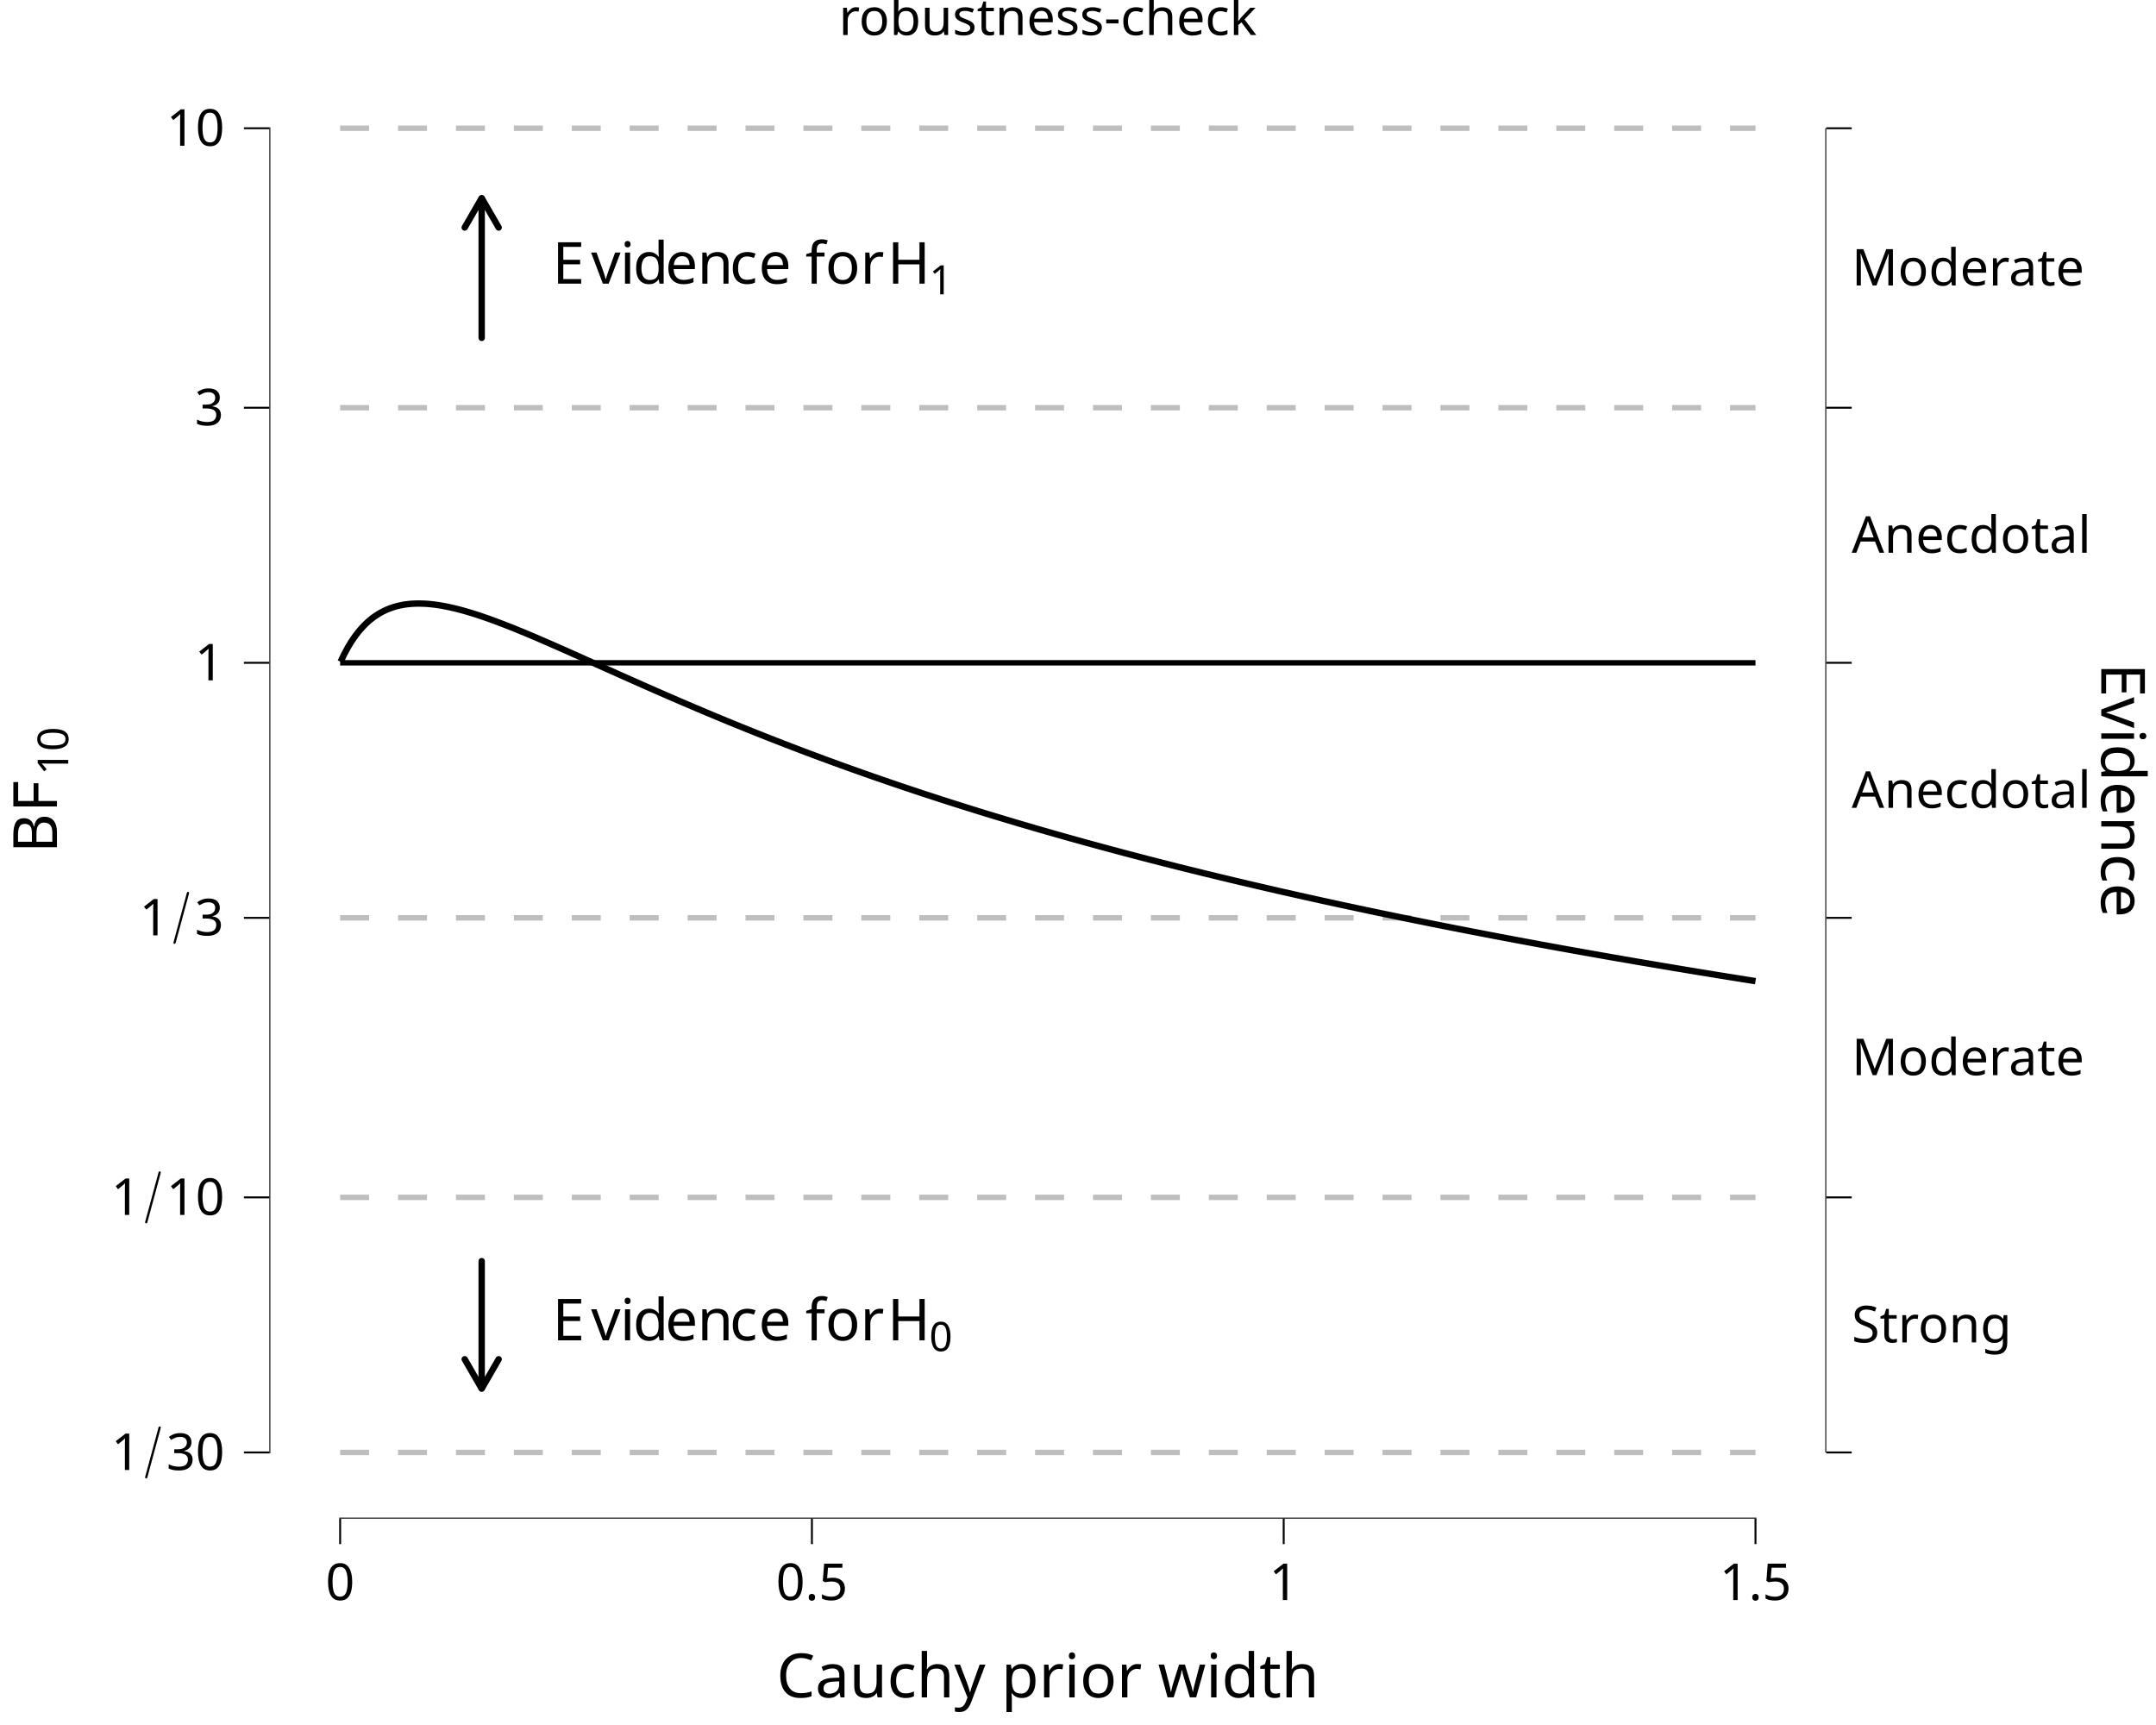
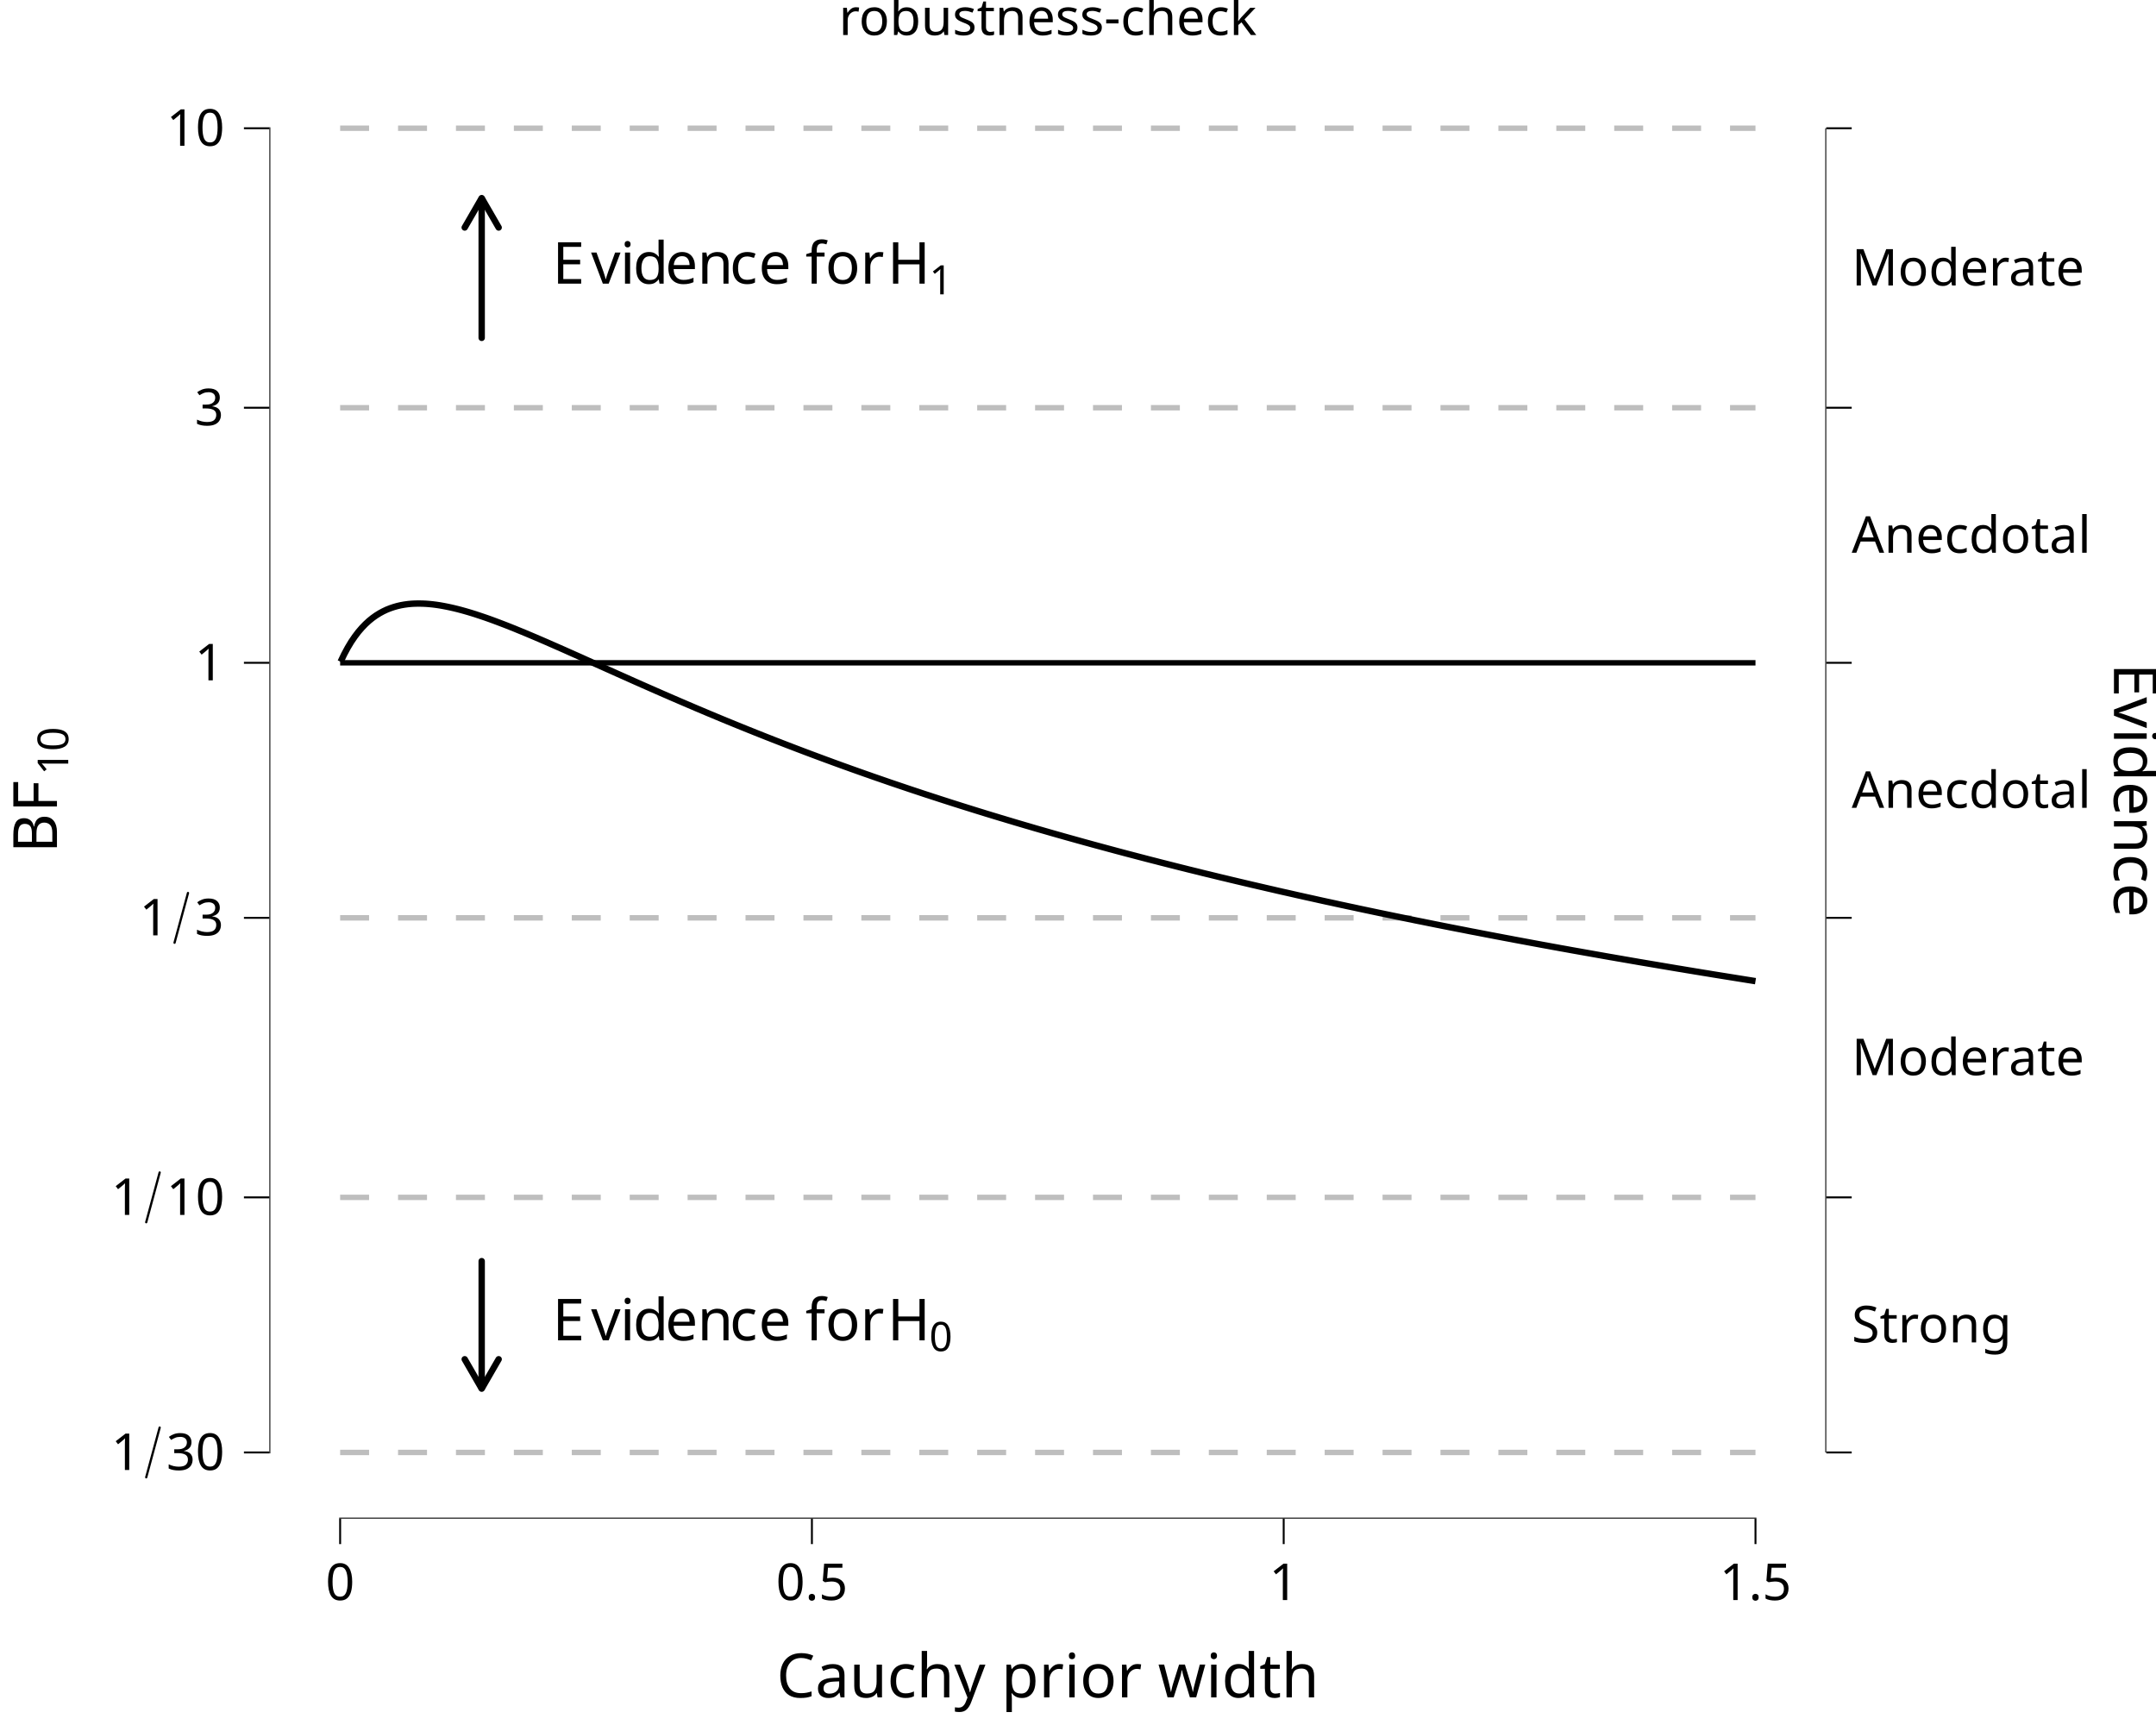
<svg xmlns="http://www.w3.org/2000/svg" class="svglite" data-engine-version="2.0" width="720.00pt" height="576.00pt" viewBox="0 0 720.00 576.00">
  <defs>
    <style type="text/css">
    .svglite line, .svglite polyline, .svglite polygon, .svglite path, .svglite rect, .svglite circle {
      fill: none;
      stroke: #000000;
      stroke-linecap: round;
      stroke-linejoin: round;
      stroke-miterlimit: 10.00;
    }
  </style>
  </defs>
  <rect width="100%" height="100%" style="stroke: none; fill: #FFFFFF;" />
  <defs>
    <clipPath id="cpMC4wMHw3MjAuMDB8MC4wMHw1NzYuMDA=">
      <rect x="0.00" y="0.00" width="720.00" height="576.00" />
    </clipPath>
  </defs>
  <g clip-path="url(#cpMC4wMHw3MjAuMDB8MC4wMHw1NzYuMDA=)">
    <rect x="-0" y="0.00" width="720.00" height="576.00" style="stroke-width: 10.67; stroke: none;" />
  </g>
  <defs>
    <clipPath id="cpODkuOTZ8NjA5Ljg4fDIwLjcxfDUwNy4wOQ==">
      <rect x="89.96" y="20.71" width="519.92" height="486.39" />
    </clipPath>
  </defs>
  <g clip-path="url(#cpODkuOTZ8NjA5Ljg4fDIwLjcxfDUwNy4wOQ==)">
    <rect x="89.96" y="20.71" width="519.92" height="486.39" style="stroke-width: 10.67; stroke: none;" />
    <line x1="113.59" y1="484.99" x2="586.25" y2="484.99" style="stroke-width: 1.81; stroke: #BEBEBE; stroke-dasharray: 9.67,9.67; stroke-linecap: butt;" />
    <line x1="113.59" y1="399.82" x2="586.25" y2="399.82" style="stroke-width: 1.81; stroke: #BEBEBE; stroke-dasharray: 9.67,9.67; stroke-linecap: butt;" />
    <line x1="113.59" y1="306.48" x2="586.25" y2="306.48" style="stroke-width: 1.81; stroke: #BEBEBE; stroke-dasharray: 9.67,9.67; stroke-linecap: butt;" />
    <line x1="113.59" y1="221.32" x2="586.25" y2="221.32" style="stroke-width: 1.81; stroke-linecap: butt;" />
    <line x1="113.59" y1="136.15" x2="586.25" y2="136.15" style="stroke-width: 1.81; stroke: #BEBEBE; stroke-dasharray: 9.67,9.67; stroke-linecap: butt;" />
    <line x1="113.59" y1="42.82" x2="586.25" y2="42.82" style="stroke-width: 1.81; stroke: #BEBEBE; stroke-dasharray: 9.67,9.67; stroke-linecap: butt;" />
    <polyline points="113.75,220.96 114.93,218.48 116.12,216.27 117.30,214.30 118.49,212.56 119.67,211.00 120.86,209.62 122.04,208.40 123.22,207.31 124.41,206.35 125.59,205.51 126.78,204.77 127.96,204.13 129.14,203.57 130.33,203.10 131.51,202.70 132.70,202.36 133.88,202.09 135.07,201.88 136.25,201.72 137.43,201.61 138.62,201.55 139.80,201.53 140.99,201.55 142.17,201.60 143.35,201.69 144.54,201.81 145.72,201.96 146.91,202.14 148.09,202.35 149.28,202.58 150.46,202.83 151.64,203.10 152.83,203.39 154.01,203.70 155.20,204.03 156.38,204.37 157.57,204.73 158.75,205.10 159.93,205.49 161.12,205.89 162.30,206.29 163.49,206.71 164.67,207.14 165.85,207.58 167.04,208.03 168.22,208.48 169.41,208.94 170.59,209.41 171.78,209.88 172.96,210.37 174.14,210.85 175.33,211.34 176.51,211.84 177.70,212.34 178.88,212.84 180.07,213.35 181.25,213.86 182.43,214.37 183.62,214.89 184.80,215.41 185.99,215.93 187.17,216.45 188.35,216.97 189.54,217.50 190.72,218.03 191.91,218.56 193.09,219.08 194.28,219.61 195.46,220.15 196.64,220.68 197.83,221.21 199.01,221.74 200.20,222.27 201.38,222.80 202.56,223.33 203.75,223.86 204.93,224.39 206.12,224.93 207.30,225.45 208.49,225.98 209.67,226.51 210.85,227.04 212.04,227.57 213.22,228.09 214.41,228.62 215.59,229.14 216.78,229.66 217.96,230.18 219.14,230.70 220.33,231.22 221.51,231.74 222.70,232.25 223.88,232.77 225.06,233.28 226.25,233.79 227.43,234.30 228.62,234.81 229.80,235.32 230.99,235.82 232.17,236.33 233.35,236.83 234.54,237.33 235.72,237.83 236.91,238.33 238.09,238.82 239.28,239.32 240.46,239.81 241.64,240.30 242.83,240.79 244.01,241.27 245.20,241.76 246.38,242.24 247.56,242.72 248.75,243.20 249.93,243.68 251.12,244.15 252.30,244.63 253.49,245.10 254.67,245.57 255.85,246.04 257.04,246.50 258.22,246.97 259.41,247.43 260.59,247.89 261.77,248.35 262.96,248.81 264.14,249.26 265.33,249.72 266.51,250.17 267.70,250.62 268.88,251.07 270.06,251.51 271.25,251.96 272.43,252.40 273.62,252.84 274.80,253.28 275.99,253.72 277.17,254.15 278.35,254.59 279.54,255.02 280.72,255.45 281.91,255.88 283.09,256.30 284.27,256.73 285.46,257.15 286.64,257.57 287.83,257.99 289.01,258.41 290.20,258.82 291.38,259.24 292.56,259.65 293.75,260.06 294.93,260.47 296.12,260.88 297.30,261.29 298.48,261.69 299.67,262.09 300.85,262.49 302.04,262.89 303.22,263.29 304.41,263.69 305.59,264.08 306.77,264.47 307.96,264.87 309.14,265.26 310.33,265.64 311.51,266.03 312.70,266.41 313.88,266.80 315.06,267.18 316.25,267.56 317.43,267.94 318.62,268.32 319.80,268.69 320.98,269.07 322.17,269.44 323.35,269.81 324.54,270.18 325.72,270.55 326.91,270.92 328.09,271.28 329.27,271.65 330.46,272.01 331.64,272.37 332.83,272.73 334.01,273.09 335.20,273.44 336.38,273.80 337.56,274.15 338.75,274.51 339.93,274.86 341.12,275.21 342.30,275.56 343.48,275.90 344.67,276.25 345.85,276.60 347.04,276.94 348.22,277.28 349.41,277.62 350.59,277.96 351.77,278.30 352.96,278.64 354.14,278.97 355.33,279.31 356.51,279.64 357.69,279.97 358.88,280.30 360.06,280.63 361.25,280.96 362.43,281.29 363.62,281.61 364.80,281.94 365.98,282.26 367.17,282.58 368.35,282.90 369.54,283.22 370.72,283.54 371.91,283.86 373.09,284.18 374.27,284.49 375.46,284.81 376.64,285.12 377.83,285.43 379.01,285.74 380.19,286.05 381.38,286.36 382.56,286.67 383.75,286.98 384.93,287.28 386.12,287.58 387.30,287.89 388.48,288.19 389.67,288.49 390.85,288.79 392.04,289.09 393.22,289.39 394.41,289.69 395.59,289.98 396.77,290.28 397.96,290.57 399.14,290.86 400.33,291.15 401.51,291.45 402.69,291.74 403.88,292.02 405.06,292.31 406.25,292.60 407.43,292.89 408.62,293.17 409.80,293.45 410.98,293.74 412.17,294.02 413.35,294.30 414.54,294.58 415.72,294.86 416.90,295.14 418.09,295.42 419.27,295.69 420.46,295.97 421.64,296.24 422.83,296.52 424.01,296.79 425.19,297.06 426.38,297.34 427.56,297.61 428.75,297.88 429.93,298.14 431.12,298.41 432.30,298.68 433.48,298.95 434.67,299.21 435.85,299.48 437.04,299.74 438.22,300.00 439.40,300.26 440.59,300.53 441.77,300.79 442.96,301.05 444.14,301.30 445.33,301.56 446.51,301.82 447.69,302.08 448.88,302.33 450.06,302.59 451.25,302.84 452.43,303.09 453.61,303.35 454.80,303.60 455.98,303.85 457.17,304.10 458.35,304.35 459.54,304.60 460.72,304.85 461.90,305.09 463.09,305.34 464.27,305.58 465.46,305.83 466.64,306.07 467.83,306.32 469.01,306.56 470.19,306.80 471.38,307.04 472.56,307.29 473.75,307.53 474.93,307.76 476.11,308.00 477.30,308.24 478.48,308.48 479.67,308.72 480.85,308.95 482.04,309.19 483.22,309.42 484.40,309.66 485.59,309.89 486.77,310.12 487.96,310.35 489.14,310.58 490.33,310.82 491.51,311.05 492.69,311.27 493.88,311.50 495.06,311.73 496.25,311.96 497.43,312.19 498.61,312.41 499.80,312.64 500.98,312.86 502.17,313.09 503.35,313.31 504.54,313.53 505.72,313.76 506.90,313.98 508.09,314.20 509.27,314.42 510.46,314.64 511.64,314.86 512.82,315.08 514.01,315.30 515.19,315.52 516.38,315.73 517.56,315.95 518.75,316.17 519.93,316.38 521.11,316.60 522.30,316.81 523.48,317.02 524.67,317.24 525.85,317.45 527.04,317.66 528.22,317.87 529.40,318.08 530.59,318.29 531.77,318.50 532.96,318.71 534.14,318.92 535.32,319.13 536.51,319.34 537.69,319.55 538.88,319.75 540.06,319.96 541.25,320.16 542.43,320.37 543.61,320.57 544.80,320.78 545.98,320.98 547.17,321.19 548.35,321.39 549.54,321.59 550.72,321.79 551.90,321.99 553.09,322.19 554.27,322.39 555.46,322.59 556.64,322.79 557.82,322.99 559.01,323.19 560.19,323.39 561.38,323.58 562.56,323.78 563.75,323.98 564.93,324.17 566.11,324.37 567.30,324.56 568.48,324.76 569.67,324.95 570.85,325.14 572.03,325.34 573.22,325.53 574.40,325.72 575.59,325.91 576.77,326.10 577.96,326.29 579.14,326.48 580.32,326.67 581.51,326.86 582.69,327.05 583.88,327.24 585.06,327.43 586.25,327.62 " style="stroke-width: 2.13; stroke-linecap: butt;" />
    <line x1="160.86" y1="421.11" x2="160.86" y2="463.69" style="stroke-width: 2.13; stroke-linejoin: bevel;" />
    <polyline points="155.19,453.87 160.86,463.69 166.53,453.87 " style="stroke-width: 2.13; stroke-linejoin: bevel;" />
    <line x1="160.86" y1="112.82" x2="160.86" y2="66.15" style="stroke-width: 2.13; stroke-linejoin: bevel;" />
    <polyline points="166.53,75.97 160.86,66.15 155.19,75.97 " style="stroke-width: 2.13; stroke-linejoin: bevel;" />
    <text x="184.49" y="447.56" style="font-size: 19.35px; font-family: sans;" textLength="12.91px" lengthAdjust="spacingAndGlyphs">E</text>
    <text x="197.40" y="447.56" style="font-size: 19.35px; font-family: sans;" textLength="9.68px" lengthAdjust="spacingAndGlyphs">v</text>
    <text x="207.08" y="447.56" style="font-size: 19.35px; font-family: sans;" textLength="4.30px" lengthAdjust="spacingAndGlyphs">i</text>
    <text x="211.38" y="447.56" style="font-size: 19.35px; font-family: sans;" textLength="10.76px" lengthAdjust="spacingAndGlyphs">d</text>
    <text x="222.14" y="447.56" style="font-size: 19.35px; font-family: sans;" textLength="10.76px" lengthAdjust="spacingAndGlyphs">e</text>
    <text x="232.90" y="447.56" style="font-size: 19.35px; font-family: sans;" textLength="10.76px" lengthAdjust="spacingAndGlyphs">n</text>
    <text x="243.66" y="447.56" style="font-size: 19.35px; font-family: sans;" textLength="9.68px" lengthAdjust="spacingAndGlyphs">c</text>
    <text x="253.34" y="447.56" style="font-size: 19.35px; font-family: sans;" textLength="10.76px" lengthAdjust="spacingAndGlyphs">e</text>
    <text x="264.10" y="447.56" style="font-size: 19.35px; font-family: sans;" textLength="4.84px" lengthAdjust="spacingAndGlyphs"> </text>
    <text x="268.94" y="447.56" style="font-size: 19.35px; font-family: sans;" textLength="22.58px" lengthAdjust="spacingAndGlyphs">for</text>
    <text x="291.52" y="447.56" style="font-size: 19.35px; font-family: sans;" textLength="4.84px" lengthAdjust="spacingAndGlyphs"> </text>
    <text x="296.36" y="447.56" style="font-size: 19.35px; font-family: sans;" textLength="13.98px" lengthAdjust="spacingAndGlyphs">H</text>
    <text x="310.34" y="451.14" style="font-size: 13.54px; font-family: sans;" textLength="7.53px" lengthAdjust="spacingAndGlyphs">0</text>
    <text x="184.49" y="94.71" style="font-size: 19.35px; font-family: sans;" textLength="12.91px" lengthAdjust="spacingAndGlyphs">E</text>
    <text x="197.40" y="94.71" style="font-size: 19.35px; font-family: sans;" textLength="9.68px" lengthAdjust="spacingAndGlyphs">v</text>
    <text x="207.08" y="94.71" style="font-size: 19.35px; font-family: sans;" textLength="4.30px" lengthAdjust="spacingAndGlyphs">i</text>
    <text x="211.38" y="94.71" style="font-size: 19.35px; font-family: sans;" textLength="10.76px" lengthAdjust="spacingAndGlyphs">d</text>
    <text x="222.14" y="94.71" style="font-size: 19.35px; font-family: sans;" textLength="10.76px" lengthAdjust="spacingAndGlyphs">e</text>
    <text x="232.90" y="94.71" style="font-size: 19.35px; font-family: sans;" textLength="10.76px" lengthAdjust="spacingAndGlyphs">n</text>
    <text x="243.66" y="94.71" style="font-size: 19.35px; font-family: sans;" textLength="9.68px" lengthAdjust="spacingAndGlyphs">c</text>
    <text x="253.34" y="94.71" style="font-size: 19.35px; font-family: sans;" textLength="10.76px" lengthAdjust="spacingAndGlyphs">e</text>
    <text x="264.10" y="94.71" style="font-size: 19.35px; font-family: sans;" textLength="4.84px" lengthAdjust="spacingAndGlyphs"> </text>
    <text x="268.94" y="94.71" style="font-size: 19.35px; font-family: sans;" textLength="22.58px" lengthAdjust="spacingAndGlyphs">for</text>
    <text x="291.52" y="94.71" style="font-size: 19.35px; font-family: sans;" textLength="4.84px" lengthAdjust="spacingAndGlyphs"> </text>
    <text x="296.36" y="94.71" style="font-size: 19.35px; font-family: sans;" textLength="13.98px" lengthAdjust="spacingAndGlyphs">H</text>
    <text x="310.34" y="98.29" style="font-size: 13.54px; font-family: sans;" textLength="7.53px" lengthAdjust="spacingAndGlyphs">1</text>
    <line x1="113.27" y1="507.09" x2="586.56" y2="507.09" style="stroke-width: 0.64; stroke-linecap: butt;" />
    <line x1="89.96" y1="485.30" x2="89.96" y2="42.50" style="stroke-width: 0.64; stroke-linecap: butt;" />
    <line x1="609.88" y1="484.99" x2="609.88" y2="42.82" style="stroke-width: 0.64; stroke-linecap: butt;" />
    <rect x="89.96" y="20.71" width="519.92" height="486.39" style="stroke-width: 0.00; stroke: none;" />
  </g>
  <g clip-path="url(#cpMC4wMHw3MjAuMDB8MC4wMHw1NzYuMDA=)">
    <polyline points="89.96,507.09 89.96,20.71 " style="stroke-width: 0.00; stroke: none; stroke-linecap: butt;" />
    <text x="37.13" y="490.84" style="font-size: 17.00px; font-family: sans;" textLength="9.46px" lengthAdjust="spacingAndGlyphs">1</text>
    <polyline points="48.83,493.29 53.32,476.68 " style="stroke-width: 0.75;" />
    <text x="55.57" y="490.84" style="font-size: 17.00px; font-family: sans;" textLength="18.91px" lengthAdjust="spacingAndGlyphs">30</text>
    <text x="37.13" y="405.67" style="font-size: 17.00px; font-family: sans;" textLength="9.46px" lengthAdjust="spacingAndGlyphs">1</text>
    <polyline points="48.83,408.12 53.32,391.51 " style="stroke-width: 0.75;" />
    <text x="55.57" y="405.67" style="font-size: 17.00px; font-family: sans;" textLength="18.91px" lengthAdjust="spacingAndGlyphs">10</text>
    <text x="46.58" y="312.33" style="font-size: 17.00px; font-family: sans;" textLength="9.46px" lengthAdjust="spacingAndGlyphs">1</text>
    <polyline points="58.29,314.79 62.78,298.18 " style="stroke-width: 0.75;" />
    <text x="65.03" y="312.33" style="font-size: 17.00px; font-family: sans;" textLength="9.46px" lengthAdjust="spacingAndGlyphs">3</text>
    <text x="65.03" y="227.17" style="font-size: 17.00px; font-family: sans;" textLength="9.46px" lengthAdjust="spacingAndGlyphs">1</text>
    <text x="65.03" y="142.01" style="font-size: 17.00px; font-family: sans;" textLength="9.46px" lengthAdjust="spacingAndGlyphs">3</text>
    <text x="55.57" y="48.67" style="font-size: 17.00px; font-family: sans;" textLength="18.91px" lengthAdjust="spacingAndGlyphs">10</text>
    <polyline points="81.46,484.99 89.96,484.99 " style="stroke-width: 0.64; stroke-linecap: butt;" />
    <polyline points="81.46,399.82 89.96,399.82 " style="stroke-width: 0.64; stroke-linecap: butt;" />
    <polyline points="81.46,306.48 89.96,306.48 " style="stroke-width: 0.64; stroke-linecap: butt;" />
    <polyline points="81.46,221.32 89.96,221.32 " style="stroke-width: 0.64; stroke-linecap: butt;" />
    <polyline points="81.46,136.15 89.96,136.15 " style="stroke-width: 0.64; stroke-linecap: butt;" />
    <polyline points="81.46,42.82 89.96,42.82 " style="stroke-width: 0.64; stroke-linecap: butt;" />
    <polyline points="609.88,507.09 609.88,20.71 " style="stroke-width: 0.00; stroke: none; stroke-linecap: butt;" />
-     <polyline points="609.88,484.99 618.38,484.99 " style="stroke-width: 0.64; stroke-linecap: butt;" />
-     <polyline points="609.88,442.40 618.38,442.40 " style="stroke-width: 0.64; stroke: none; stroke-linecap: butt;" />
-     <polyline points="609.88,399.82 618.38,399.82 " style="stroke-width: 0.64; stroke-linecap: butt;" />
-     <polyline points="609.88,353.15 618.38,353.15 " style="stroke-width: 0.64; stroke: none; stroke-linecap: butt;" />
-     <polyline points="609.88,306.48 618.38,306.48 " style="stroke-width: 0.64; stroke-linecap: butt;" />
-     <polyline points="609.88,263.90 618.38,263.90 " style="stroke-width: 0.64; stroke: none; stroke-linecap: butt;" />
-     <polyline points="609.88,221.32 618.38,221.32 " style="stroke-width: 0.64; stroke-linecap: butt;" />
-     <polyline points="609.88,178.73 618.38,178.73 " style="stroke-width: 0.64; stroke: none; stroke-linecap: butt;" />
-     <polyline points="609.88,136.15 618.38,136.15 " style="stroke-width: 0.64; stroke-linecap: butt;" />
-     <polyline points="609.88,89.48 618.38,89.48 " style="stroke-width: 0.64; stroke: none; stroke-linecap: butt;" />
-     <polyline points="609.88,42.82 618.38,42.82 " style="stroke-width: 0.64; stroke-linecap: butt;" />
+     <polyline points="618.38,484.99 609.88,484.99 " style="stroke-width: 0.64; stroke-linecap: butt;" />
+     <polyline points="618.38,442.40 609.88,442.40 " style="stroke-width: 0.64; stroke: none; stroke-linecap: butt;" />
+     <polyline points="618.38,399.82 609.88,399.82 " style="stroke-width: 0.64; stroke-linecap: butt;" />
+     <polyline points="618.38,353.15 609.88,353.15 " style="stroke-width: 0.64; stroke: none; stroke-linecap: butt;" />
+     <polyline points="618.38,306.48 609.88,306.48 " style="stroke-width: 0.64; stroke-linecap: butt;" />
+     <polyline points="618.38,263.90 609.88,263.90 " style="stroke-width: 0.64; stroke: none; stroke-linecap: butt;" />
+     <polyline points="618.38,221.32 609.88,221.32 " style="stroke-width: 0.64; stroke-linecap: butt;" />
+     <polyline points="618.38,178.73 609.88,178.73 " style="stroke-width: 0.64; stroke: none; stroke-linecap: butt;" />
+     <polyline points="618.38,136.15 609.88,136.15 " style="stroke-width: 0.64; stroke-linecap: butt;" />
+     <polyline points="618.38,89.48 609.88,89.48 " style="stroke-width: 0.64; stroke: none; stroke-linecap: butt;" />
+     <polyline points="618.38,42.82 609.88,42.82 " style="stroke-width: 0.64; stroke-linecap: butt;" />
    <text x="618.38" y="448.25" style="font-size: 17.00px; font-family: sans;" textLength="50.09px" lengthAdjust="spacingAndGlyphs">Strong</text>
    <text x="618.38" y="359.00" style="font-size: 17.00px; font-family: sans;" textLength="71.83px" lengthAdjust="spacingAndGlyphs">Moderate</text>
    <text x="618.38" y="269.75" style="font-size: 17.00px; font-family: sans;" textLength="75.62px" lengthAdjust="spacingAndGlyphs">Anecdotal</text>
    <text x="618.38" y="184.58" style="font-size: 17.00px; font-family: sans;" textLength="75.62px" lengthAdjust="spacingAndGlyphs">Anecdotal</text>
    <text x="618.38" y="95.33" style="font-size: 17.00px; font-family: sans;" textLength="71.83px" lengthAdjust="spacingAndGlyphs">Moderate</text>
    <polyline points="89.96,507.09 609.88,507.09 " style="stroke-width: 0.00; stroke: none; stroke-linecap: butt;" />
    <polyline points="113.59,515.60 113.59,507.09 " style="stroke-width: 0.64; stroke-linecap: butt;" />
    <polyline points="271.14,515.60 271.14,507.09 " style="stroke-width: 0.64; stroke-linecap: butt;" />
    <polyline points="428.69,515.60 428.69,507.09 " style="stroke-width: 0.64; stroke-linecap: butt;" />
    <polyline points="586.25,515.60 586.25,507.09 " style="stroke-width: 0.64; stroke-linecap: butt;" />
    <text x="113.59" y="534.27" text-anchor="middle" style="font-size: 17.00px; font-family: sans;" textLength="9.46px" lengthAdjust="spacingAndGlyphs">0</text>
    <text x="271.14" y="534.27" text-anchor="middle" style="font-size: 17.00px; font-family: sans;" textLength="23.63px" lengthAdjust="spacingAndGlyphs">0.5</text>
    <text x="428.69" y="534.27" text-anchor="middle" style="font-size: 17.00px; font-family: sans;" textLength="9.46px" lengthAdjust="spacingAndGlyphs">1</text>
    <text x="586.25" y="534.27" text-anchor="middle" style="font-size: 17.00px; font-family: sans;" textLength="23.63px" lengthAdjust="spacingAndGlyphs">1.5</text>
    <text x="349.92" y="566.78" text-anchor="middle" style="font-size: 20.40px; font-family: sans;" textLength="168.96px" lengthAdjust="spacingAndGlyphs">Cauchy prior width</text>
    <text transform="translate(19.02,284.88) rotate(-90)" style="font-size: 20.40px; font-family: sans;" textLength="13.61px" lengthAdjust="spacingAndGlyphs">B</text>
    <text transform="translate(19.02,271.27) rotate(-90)" style="font-size: 20.40px; font-family: sans;" textLength="12.46px" lengthAdjust="spacingAndGlyphs">F</text>
    <text transform="translate(22.79,258.81) rotate(-90)" style="font-size: 14.28px; font-family: sans;" textLength="7.94px" lengthAdjust="spacingAndGlyphs">1</text>
    <text transform="translate(22.79,250.87) rotate(-90)" style="font-size: 14.28px; font-family: sans;" textLength="7.94px" lengthAdjust="spacingAndGlyphs">0</text>
-     <text transform="translate(701.73,263.90) rotate(90)" text-anchor="middle" style="font-size: 20.40px; font-family: sans;" textLength="83.94px" lengthAdjust="spacingAndGlyphs">Evidence</text>
+     <text transform="translate(705.96,263.90) rotate(90)" text-anchor="middle" style="font-size: 20.40px; font-family: sans;" textLength="83.94px" lengthAdjust="spacingAndGlyphs">Evidence</text>
    <text x="349.92" y="11.70" text-anchor="middle" style="font-size: 17.00px; font-family: sans;" textLength="133.27px" lengthAdjust="spacingAndGlyphs">robustness-check</text>
  </g>
</svg>
